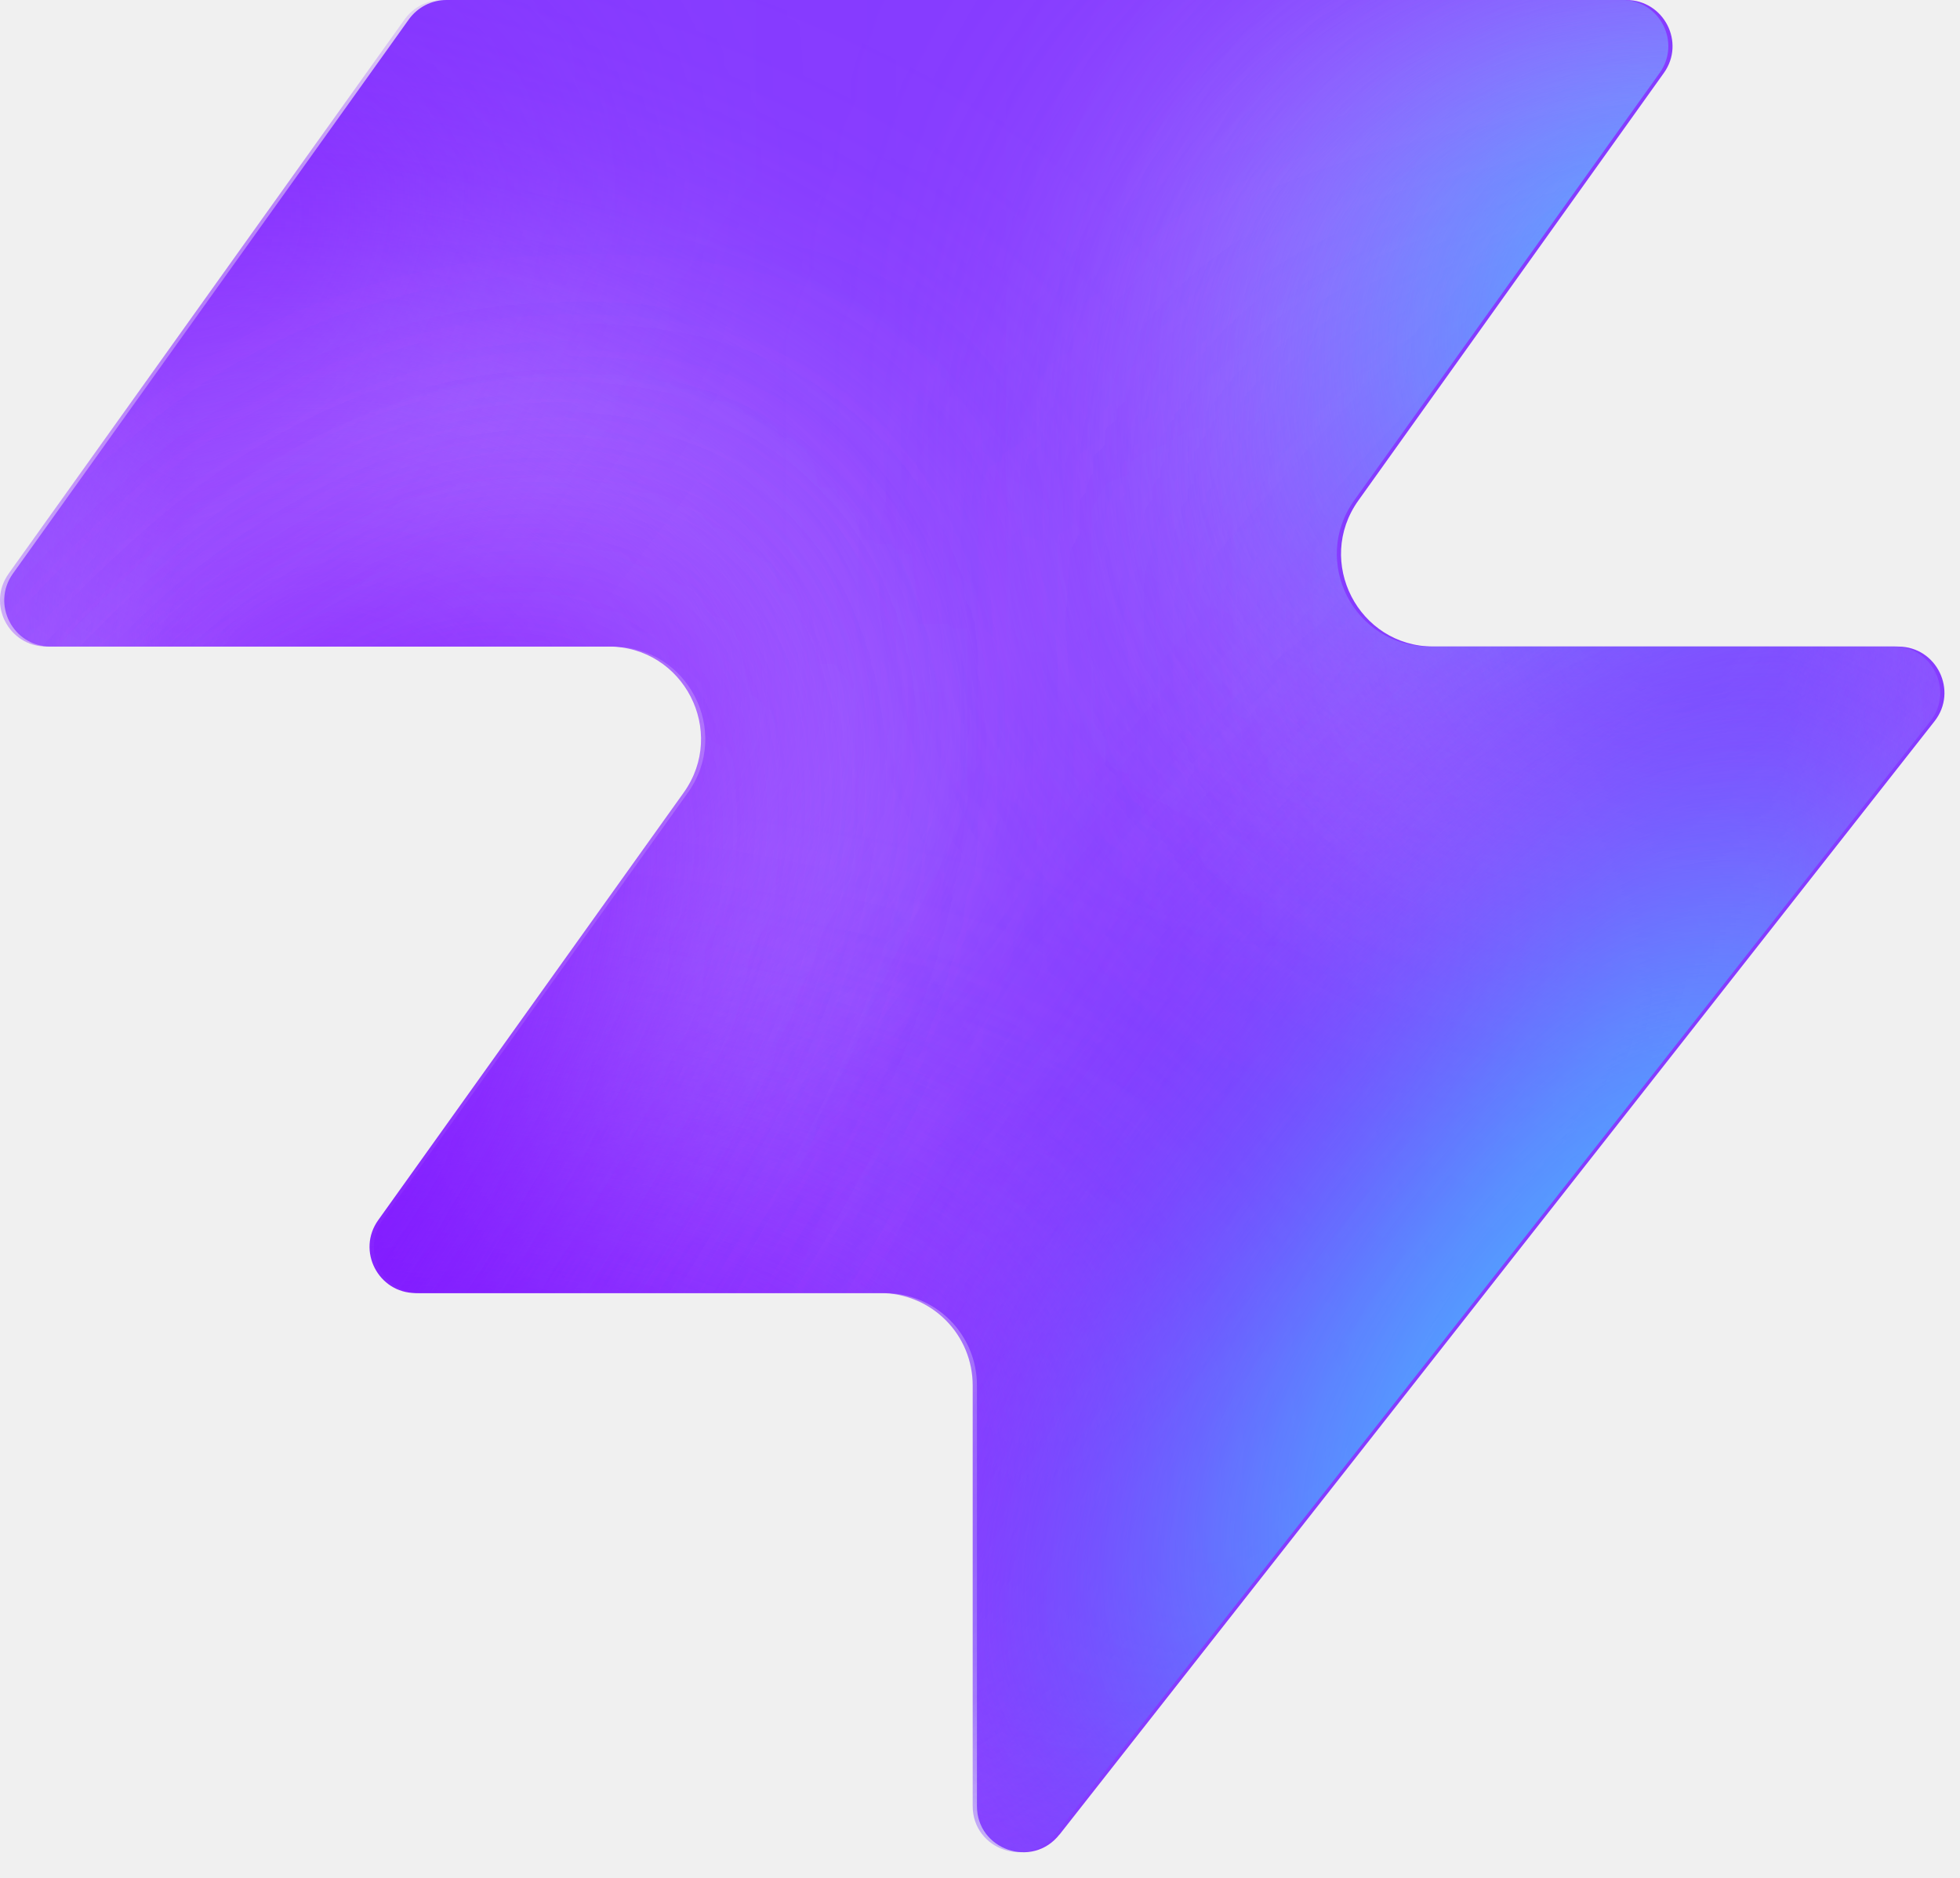
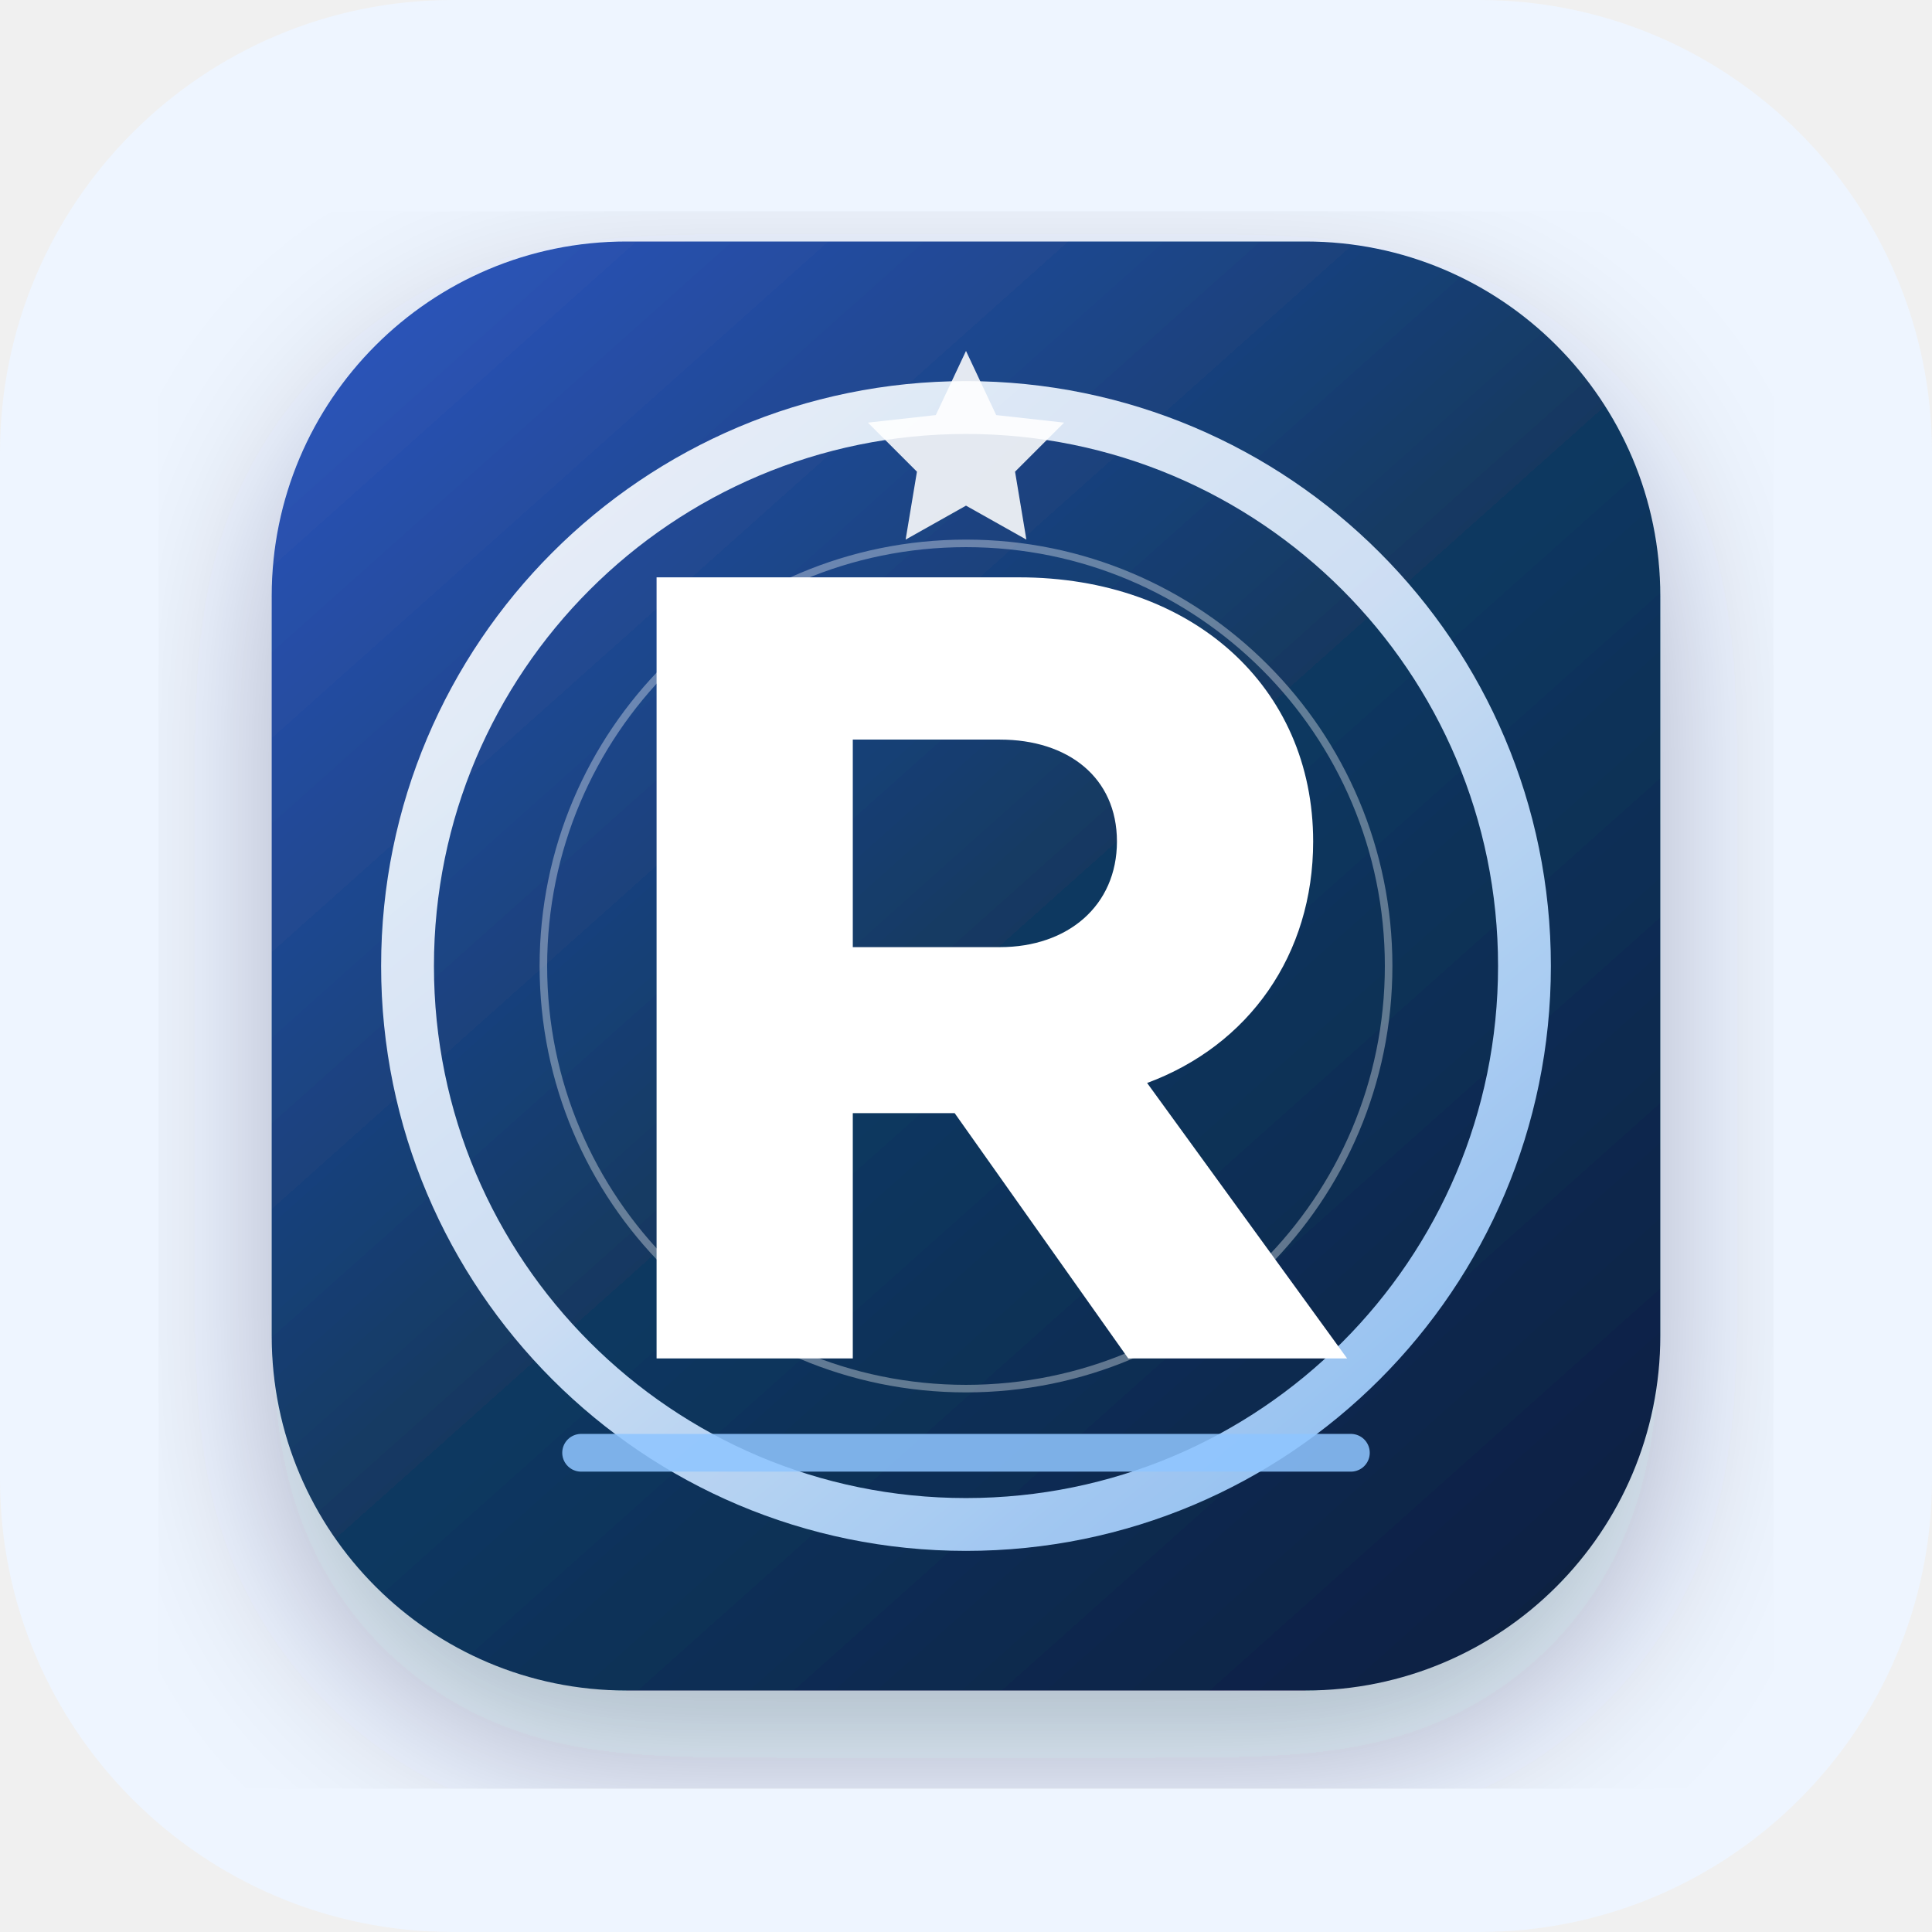
- <svg xmlns="http://www.w3.org/2000/svg" width="48" height="46" fill="none" viewBox="0 0 48 46">
-   <path fill="#863bff" d="M25.946 44.938c-.664.845-2.021.375-2.021-.698V33.937a2.26 2.26 0 0 0-2.262-2.262H10.287c-.92 0-1.456-1.04-.92-1.788l7.48-10.471c1.07-1.497 0-3.578-1.842-3.578H1.237c-.92 0-1.456-1.04-.92-1.788L10.013.474c.214-.297.556-.474.92-.474h28.894c.92 0 1.456 1.04.92 1.788l-7.48 10.471c-1.07 1.498 0 3.579 1.842 3.579h11.377c.943 0 1.473 1.088.89 1.83L25.947 44.94z" style="fill:#863bff;fill:color(display-p3 .525 .23 1);fill-opacity:1" />
-   <mask id="a" width="48" height="46" x="0" y="0" maskUnits="userSpaceOnUse" style="mask-type:alpha">
-     <path fill="#000" d="M25.842 44.938c-.664.844-2.021.375-2.021-.698V33.937a2.26 2.26 0 0 0-2.262-2.262H10.183c-.92 0-1.456-1.04-.92-1.788l7.48-10.471c1.07-1.498 0-3.579-1.842-3.579H1.133c-.92 0-1.456-1.04-.92-1.787L9.91.473c.214-.297.556-.474.92-.474h28.894c.92 0 1.456 1.04.92 1.788l-7.48 10.471c-1.07 1.498 0 3.578 1.842 3.578h11.377c.943 0 1.473 1.088.89 1.832L25.843 44.94z" style="fill:#000;fill-opacity:1" />
-   </mask>
-   <g mask="url(#a)">
-     <g filter="url(#b)">
-       <ellipse cx="5.508" cy="14.704" fill="#ede6ff" rx="5.508" ry="14.704" style="fill:#ede6ff;fill:color(display-p3 .927 .903 1);fill-opacity:1" transform="matrix(.00324 1 1 -.00324 -4.47 31.516)" />
-     </g>
-     <g filter="url(#c)">
-       <ellipse cx="10.399" cy="29.851" fill="#ede6ff" rx="10.399" ry="29.851" style="fill:#ede6ff;fill:color(display-p3 .927 .903 1);fill-opacity:1" transform="matrix(.00324 1 1 -.00324 -39.328 7.883)" />
-     </g>
-     <g filter="url(#d)">
-       <ellipse cx="5.508" cy="30.487" fill="#7e14ff" rx="5.508" ry="30.487" style="fill:#7e14ff;fill:color(display-p3 .492 .077 1);fill-opacity:1" transform="rotate(89.814 -25.913 -14.639)scale(1 -1)" />
-     </g>
-     <g filter="url(#e)">
-       <ellipse cx="5.508" cy="30.599" fill="#7e14ff" rx="5.508" ry="30.599" style="fill:#7e14ff;fill:color(display-p3 .492 .077 1);fill-opacity:1" transform="rotate(89.814 -32.644 -3.334)scale(1 -1)" />
-     </g>
-     <g filter="url(#f)">
-       <ellipse cx="5.508" cy="30.599" fill="#7e14ff" rx="5.508" ry="30.599" style="fill:#7e14ff;fill:color(display-p3 .492 .077 1);fill-opacity:1" transform="matrix(.00324 1 1 -.00324 -34.34 30.47)" />
-     </g>
-     <g filter="url(#g)">
-       <ellipse cx="14.072" cy="22.078" fill="#ede6ff" rx="14.072" ry="22.078" style="fill:#ede6ff;fill:color(display-p3 .927 .903 1);fill-opacity:1" transform="rotate(93.35 24.506 48.493)scale(-1 1)" />
-     </g>
-     <g filter="url(#h)">
-       <ellipse cx="3.47" cy="21.501" fill="#7e14ff" rx="3.47" ry="21.501" style="fill:#7e14ff;fill:color(display-p3 .492 .077 1);fill-opacity:1" transform="rotate(89.009 28.708 47.59)scale(-1 1)" />
-     </g>
-     <g filter="url(#i)">
-       <ellipse cx="3.47" cy="21.501" fill="#7e14ff" rx="3.47" ry="21.501" style="fill:#7e14ff;fill:color(display-p3 .492 .077 1);fill-opacity:1" transform="rotate(89.009 28.708 47.59)scale(-1 1)" />
-     </g>
-     <g filter="url(#j)">
-       <ellipse cx=".387" cy="8.972" fill="#7e14ff" rx="4.407" ry="29.108" style="fill:#7e14ff;fill:color(display-p3 .492 .077 1);fill-opacity:1" transform="rotate(39.51 .387 8.972)" />
-     </g>
-     <g filter="url(#k)">
-       <ellipse cx="47.523" cy="-6.092" fill="#7e14ff" rx="4.407" ry="29.108" style="fill:#7e14ff;fill:color(display-p3 .492 .077 1);fill-opacity:1" transform="rotate(37.892 47.523 -6.092)" />
-     </g>
-     <g filter="url(#l)">
-       <ellipse cx="41.412" cy="6.333" fill="#47bfff" rx="5.971" ry="9.665" style="fill:#47bfff;fill:color(display-p3 .28 .748 1);fill-opacity:1" transform="rotate(37.892 41.412 6.333)" />
-     </g>
-     <g filter="url(#m)">
-       <ellipse cx="-1.879" cy="38.332" fill="#7e14ff" rx="4.407" ry="29.108" style="fill:#7e14ff;fill:color(display-p3 .492 .077 1);fill-opacity:1" transform="rotate(37.892 -1.88 38.332)" />
-     </g>
-     <g filter="url(#n)">
-       <ellipse cx="-1.879" cy="38.332" fill="#7e14ff" rx="4.407" ry="29.108" style="fill:#7e14ff;fill:color(display-p3 .492 .077 1);fill-opacity:1" transform="rotate(37.892 -1.88 38.332)" />
-     </g>
-     <g filter="url(#o)">
-       <ellipse cx="35.651" cy="29.907" fill="#7e14ff" rx="4.407" ry="29.108" style="fill:#7e14ff;fill:color(display-p3 .492 .077 1);fill-opacity:1" transform="rotate(37.892 35.651 29.907)" />
-     </g>
-     <g filter="url(#p)">
-       <ellipse cx="38.418" cy="32.4" fill="#47bfff" rx="5.971" ry="15.297" style="fill:#47bfff;fill:color(display-p3 .28 .748 1);fill-opacity:1" transform="rotate(37.892 38.418 32.4)" />
-     </g>
-   </g>
+ <svg xmlns="http://www.w3.org/2000/svg" viewBox="0 0 512 512">
  <defs>
-     <filter id="b" width="60.045" height="41.654" x="-19.77" y="16.149" color-interpolation-filters="sRGB" filterUnits="userSpaceOnUse">
-       <feFlood flood-opacity="0" result="BackgroundImageFix" />
-       <feBlend in="SourceGraphic" in2="BackgroundImageFix" result="shape" />
-       <feGaussianBlur result="effect1_foregroundBlur_2002_17158" stdDeviation="7.659" />
-     </filter>
-     <filter id="c" width="90.34" height="51.437" x="-54.613" y="-7.533" color-interpolation-filters="sRGB" filterUnits="userSpaceOnUse">
-       <feFlood flood-opacity="0" result="BackgroundImageFix" />
-       <feBlend in="SourceGraphic" in2="BackgroundImageFix" result="shape" />
-       <feGaussianBlur result="effect1_foregroundBlur_2002_17158" stdDeviation="7.659" />
-     </filter>
-     <filter id="d" width="79.355" height="29.4" x="-49.64" y="2.03" color-interpolation-filters="sRGB" filterUnits="userSpaceOnUse">
-       <feFlood flood-opacity="0" result="BackgroundImageFix" />
-       <feBlend in="SourceGraphic" in2="BackgroundImageFix" result="shape" />
-       <feGaussianBlur result="effect1_foregroundBlur_2002_17158" stdDeviation="4.596" />
-     </filter>
-     <filter id="e" width="79.579" height="29.4" x="-45.045" y="20.029" color-interpolation-filters="sRGB" filterUnits="userSpaceOnUse">
-       <feFlood flood-opacity="0" result="BackgroundImageFix" />
-       <feBlend in="SourceGraphic" in2="BackgroundImageFix" result="shape" />
-       <feGaussianBlur result="effect1_foregroundBlur_2002_17158" stdDeviation="4.596" />
-     </filter>
-     <filter id="f" width="79.579" height="29.4" x="-43.513" y="21.178" color-interpolation-filters="sRGB" filterUnits="userSpaceOnUse">
-       <feFlood flood-opacity="0" result="BackgroundImageFix" />
-       <feBlend in="SourceGraphic" in2="BackgroundImageFix" result="shape" />
-       <feGaussianBlur result="effect1_foregroundBlur_2002_17158" stdDeviation="4.596" />
-     </filter>
-     <filter id="g" width="74.749" height="58.852" x="15.756" y="-17.901" color-interpolation-filters="sRGB" filterUnits="userSpaceOnUse">
-       <feFlood flood-opacity="0" result="BackgroundImageFix" />
-       <feBlend in="SourceGraphic" in2="BackgroundImageFix" result="shape" />
-       <feGaussianBlur result="effect1_foregroundBlur_2002_17158" stdDeviation="7.659" />
-     </filter>
-     <filter id="h" width="61.377" height="25.362" x="23.548" y="2.284" color-interpolation-filters="sRGB" filterUnits="userSpaceOnUse">
-       <feFlood flood-opacity="0" result="BackgroundImageFix" />
-       <feBlend in="SourceGraphic" in2="BackgroundImageFix" result="shape" />
-       <feGaussianBlur result="effect1_foregroundBlur_2002_17158" stdDeviation="4.596" />
-     </filter>
-     <filter id="i" width="61.377" height="25.362" x="23.548" y="2.284" color-interpolation-filters="sRGB" filterUnits="userSpaceOnUse">
-       <feFlood flood-opacity="0" result="BackgroundImageFix" />
-       <feBlend in="SourceGraphic" in2="BackgroundImageFix" result="shape" />
-       <feGaussianBlur result="effect1_foregroundBlur_2002_17158" stdDeviation="4.596" />
-     </filter>
-     <filter id="j" width="56.045" height="63.649" x="-27.636" y="-22.853" color-interpolation-filters="sRGB" filterUnits="userSpaceOnUse">
-       <feFlood flood-opacity="0" result="BackgroundImageFix" />
-       <feBlend in="SourceGraphic" in2="BackgroundImageFix" result="shape" />
-       <feGaussianBlur result="effect1_foregroundBlur_2002_17158" stdDeviation="4.596" />
-     </filter>
-     <filter id="k" width="54.814" height="64.646" x="20.116" y="-38.415" color-interpolation-filters="sRGB" filterUnits="userSpaceOnUse">
-       <feFlood flood-opacity="0" result="BackgroundImageFix" />
-       <feBlend in="SourceGraphic" in2="BackgroundImageFix" result="shape" />
-       <feGaussianBlur result="effect1_foregroundBlur_2002_17158" stdDeviation="4.596" />
-     </filter>
-     <filter id="l" width="33.541" height="35.313" x="24.641" y="-11.323" color-interpolation-filters="sRGB" filterUnits="userSpaceOnUse">
-       <feFlood flood-opacity="0" result="BackgroundImageFix" />
-       <feBlend in="SourceGraphic" in2="BackgroundImageFix" result="shape" />
-       <feGaussianBlur result="effect1_foregroundBlur_2002_17158" stdDeviation="4.596" />
-     </filter>
-     <filter id="m" width="54.814" height="64.646" x="-29.286" y="6.009" color-interpolation-filters="sRGB" filterUnits="userSpaceOnUse">
-       <feFlood flood-opacity="0" result="BackgroundImageFix" />
-       <feBlend in="SourceGraphic" in2="BackgroundImageFix" result="shape" />
-       <feGaussianBlur result="effect1_foregroundBlur_2002_17158" stdDeviation="4.596" />
-     </filter>
-     <filter id="n" width="54.814" height="64.646" x="-29.286" y="6.009" color-interpolation-filters="sRGB" filterUnits="userSpaceOnUse">
-       <feFlood flood-opacity="0" result="BackgroundImageFix" />
-       <feBlend in="SourceGraphic" in2="BackgroundImageFix" result="shape" />
-       <feGaussianBlur result="effect1_foregroundBlur_2002_17158" stdDeviation="4.596" />
-     </filter>
-     <filter id="o" width="54.814" height="64.646" x="8.244" y="-2.416" color-interpolation-filters="sRGB" filterUnits="userSpaceOnUse">
-       <feFlood flood-opacity="0" result="BackgroundImageFix" />
-       <feBlend in="SourceGraphic" in2="BackgroundImageFix" result="shape" />
-       <feGaussianBlur result="effect1_foregroundBlur_2002_17158" stdDeviation="4.596" />
-     </filter>
-     <filter id="p" width="39.409" height="43.623" x="18.713" y="10.588" color-interpolation-filters="sRGB" filterUnits="userSpaceOnUse">
-       <feFlood flood-opacity="0" result="BackgroundImageFix" />
-       <feBlend in="SourceGraphic" in2="BackgroundImageFix" result="shape" />
-       <feGaussianBlur result="effect1_foregroundBlur_2002_17158" stdDeviation="4.596" />
+     <linearGradient id="bg" x1="74" y1="52" x2="438" y2="460" gradientUnits="userSpaceOnUse">
+       <stop stop-color="#3159c9" />
+       <stop offset=".48" stop-color="#123a63" />
+       <stop offset="1" stop-color="#071b3d" />
+     </linearGradient>
+     <linearGradient id="ring" x1="120" y1="94" x2="396" y2="424" gradientUnits="userSpaceOnUse">
+       <stop stop-color="#ffffff" />
+       <stop offset=".48" stop-color="#dcecff" />
+       <stop offset="1" stop-color="#8ec5ff" />
+     </linearGradient>
+     <filter id="shadow" x="42" y="38" width="428" height="436" filterUnits="userSpaceOnUse" color-interpolation-filters="sRGB">
+       <feDropShadow dx="0" dy="18" stdDeviation="22" flood-color="#071b3d" flood-opacity=".28" />
    </filter>
  </defs>
+   <rect width="512" height="512" rx="120" fill="#eef5ff" />
+   <g filter="url(#shadow)">
+     <rect x="72" y="64" width="368" height="384" rx="94" fill="url(#bg)" />
+   </g>
+   <circle cx="256" cy="256" r="148" fill="none" stroke="url(#ring)" stroke-width="14" opacity=".92" />
+   <circle cx="256" cy="256" r="112" fill="none" stroke="#ffffff" stroke-width="2" opacity=".35" />
+   <path d="M174 360V153h96c46 0 78 29 78 70 0 30-17 54-44 64l53 73h-58l-46-65h-27v65h-52Zm52-109h39c18 0 31-11 31-28s-13-27-31-27h-39v55Z" fill="#ffffff" />
+   <path d="M154 385h204" stroke="#8ec5ff" stroke-width="10" stroke-linecap="round" opacity=".86" />
+   <path d="M256 93l8 17 18 2-13 13 3 18-16-9-16 9 3-18-13-13 18-2 8-17Z" fill="#ffffff" opacity=".88" />
</svg>
